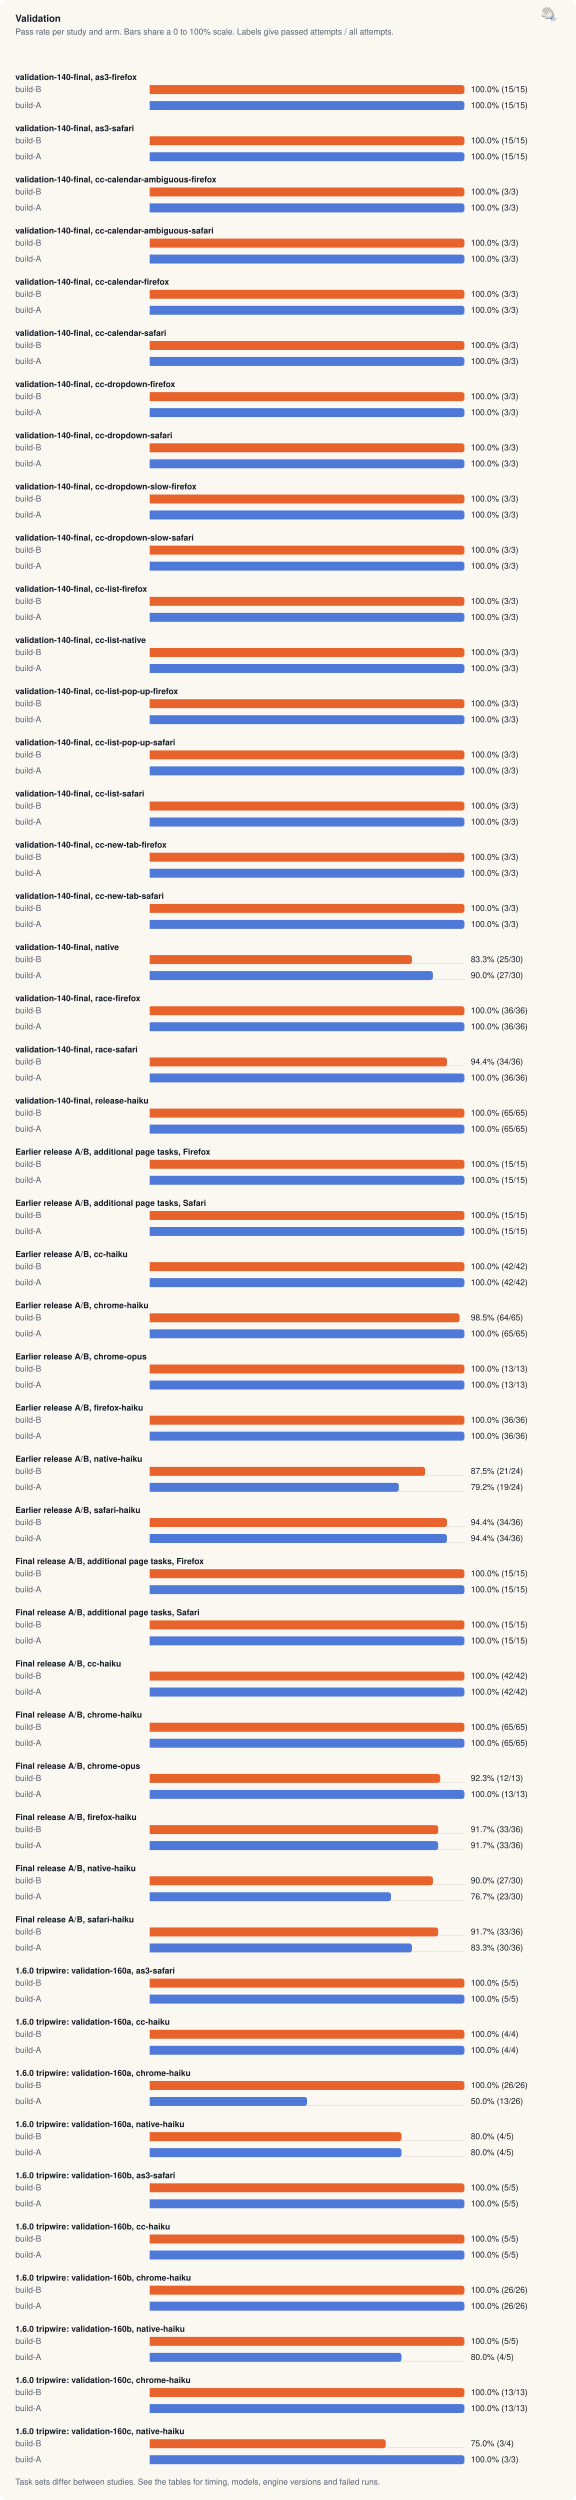
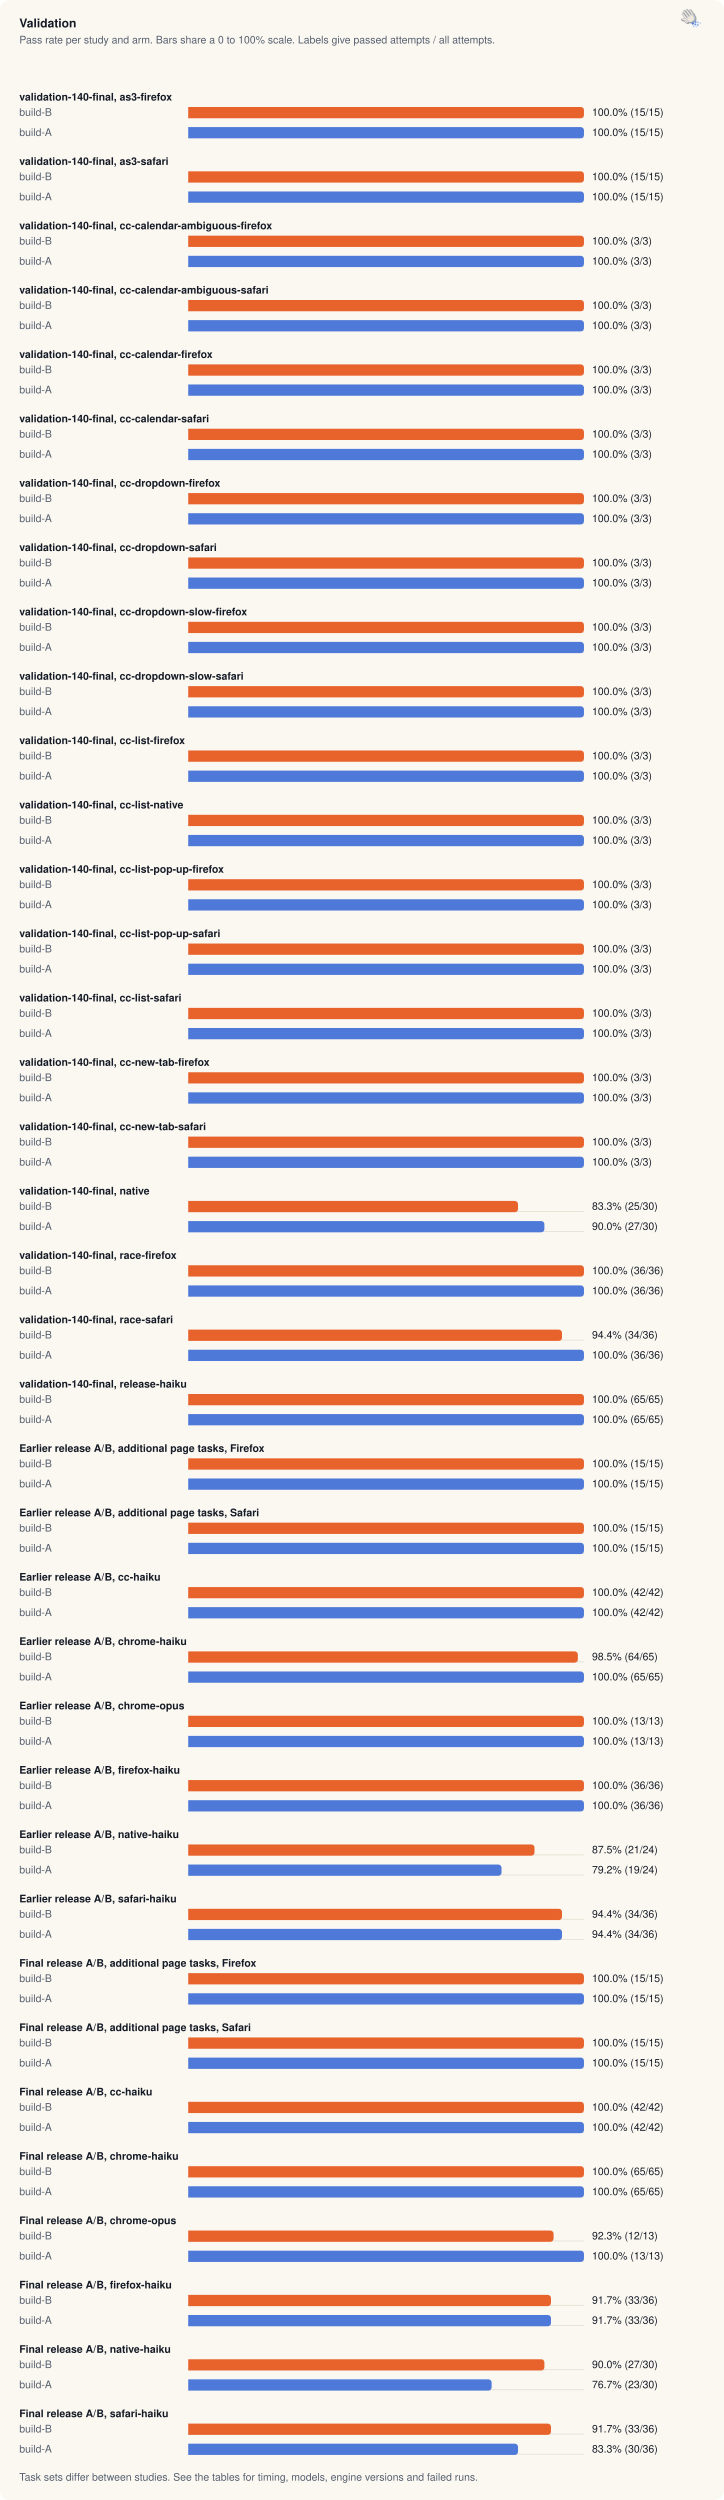
- <svg xmlns="http://www.w3.org/2000/svg" viewBox="0 0 900 3908" width="900" height="3908" role="img" aria-labelledby="title desc">
+ <svg xmlns="http://www.w3.org/2000/svg" viewBox="0 0 900 3108" width="900" height="3108" role="img" aria-labelledby="title desc">
  <style>
.bg{fill:#FBF8F1}
text{font-family:-apple-system,"Segoe UI",Helvetica,Arial,sans-serif;font-size:13px;fill:#141A26}
.t{font-size:15px;font-weight:600}
.b{font-weight:600}
.m{fill:#545E6E}
.g{stroke:#E4DED2;stroke-width:1;fill:none}
.me{fill:#E8622C}
.ot{fill:#4E79D9}
.sl{fill:#7A879A}
.hme{stroke:#E8622C}
.hot{stroke:#4E79D9}
.hsl{stroke:#7A879A}
</style>
  <defs>
    <pattern id="h-me" width="6" height="6" patternUnits="userSpaceOnUse" patternTransform="rotate(45)">
      <line class="hme" x1="1" y1="0" x2="1" y2="6" stroke-width="2" />
    </pattern>
    <pattern id="h-ot" width="6" height="6" patternUnits="userSpaceOnUse" patternTransform="rotate(45)">
      <line class="hot" x1="1" y1="0" x2="1" y2="6" stroke-width="2" />
    </pattern>
    <pattern id="h-sl" width="6" height="6" patternUnits="userSpaceOnUse" patternTransform="rotate(45)">
      <line class="hsl" x1="1" y1="0" x2="1" y2="6" stroke-width="2" />
    </pattern>
  </defs>
-   <rect class="bg" width="900" height="3908" rx="12" />
+   <rect class="bg" width="900" height="3108" rx="12" />
  <text x="24" y="34" class="t">Validation</text>
  <text x="24" y="54" class="m">Pass rate per study and arm. Bars share a 0 to 100% scale. Labels give passed attempts / all attempts.</text>
  <g transform="translate(840 8) scale(0.8)">
    <g transform="translate(0.6 0.6)">
      <g transform="translate(10 10) rotate(-35)">
        <g fill="#141A26" stroke="#141A26" fill-opacity="0.08" stroke-opacity="0.08" stroke-width="3" stroke-linejoin="round">
          <path d="M-2 12.39 Q-2.2 10.8 -0.6 10.8 L12.4 10.8 Q14 10.8 13.82 12.39 L13.48 15.41 Q13.3 17 12.56 18.42 L11.94 19.58 Q11.2 21 9.6 21 L5.2 21 Q3.6 21 2.35 20 L-0.15 18 Q-1.4 17 -1.6 15.41 Z" />
          <path d="M-3.8 14.6 A2.5 3.3 0 1 0 1.2 14.6 A2.5 3.3 0 1 0 -3.8 14.6 Z" />
          <path d="M0.83 13.52 L-5.04 7.13 A1.25 1.25 0 0 0 -6.93 8.76 L-1.43 15.48 Z" />
          <path d="M2.44 11.48 L1.3 1.09 A1.2 1.2 0 0 0 -1.09 1.3 L-0.44 11.72 Z" />
          <path d="M6.15 11.51 L5.17 -0.67 A1.2 1.2 0 0 0 2.77 -0.53 L3.25 11.69 Z" />
          <path d="M9.85 11.59 L9.51 0.29 A1.2 1.2 0 0 0 7.11 0.31 L6.95 11.61 Z" />
          <path d="M13.5 11.68 L13.68 3.81 A1.15 1.15 0 0 0 11.39 3.68 L10.7 11.52 Z" />
        </g>
        <g fill="#141A26" stroke="#141A26" fill-opacity="0.12" stroke-opacity="0.12" stroke-width="1.8" stroke-linejoin="round">
          <path d="M-2 12.39 Q-2.2 10.8 -0.6 10.8 L12.4 10.8 Q14 10.8 13.82 12.39 L13.48 15.41 Q13.3 17 12.56 18.42 L11.94 19.58 Q11.2 21 9.6 21 L5.2 21 Q3.6 21 2.35 20 L-0.15 18 Q-1.4 17 -1.6 15.41 Z" />
          <path d="M-3.8 14.6 A2.5 3.3 0 1 0 1.2 14.6 A2.5 3.3 0 1 0 -3.8 14.6 Z" />
          <path d="M0.83 13.52 L-5.04 7.13 A1.25 1.25 0 0 0 -6.93 8.76 L-1.43 15.48 Z" />
          <path d="M2.44 11.48 L1.3 1.09 A1.2 1.2 0 0 0 -1.09 1.3 L-0.44 11.72 Z" />
          <path d="M6.15 11.51 L5.17 -0.67 A1.2 1.2 0 0 0 2.77 -0.53 L3.25 11.69 Z" />
          <path d="M9.85 11.59 L9.51 0.29 A1.2 1.2 0 0 0 7.11 0.31 L6.95 11.61 Z" />
          <path d="M13.5 11.68 L13.68 3.81 A1.15 1.15 0 0 0 11.39 3.68 L10.7 11.52 Z" />
        </g>
        <g fill="#141A26" stroke="#141A26" fill-opacity="0.2" stroke-opacity="0.2" stroke-width="0.8" stroke-linejoin="round">
          <path d="M-2 12.39 Q-2.2 10.8 -0.6 10.8 L12.4 10.8 Q14 10.8 13.82 12.39 L13.48 15.41 Q13.3 17 12.56 18.42 L11.94 19.58 Q11.2 21 9.6 21 L5.2 21 Q3.6 21 2.35 20 L-0.15 18 Q-1.4 17 -1.6 15.41 Z" />
          <path d="M-3.8 14.6 A2.5 3.3 0 1 0 1.2 14.6 A2.5 3.3 0 1 0 -3.8 14.6 Z" />
          <path d="M0.83 13.52 L-5.04 7.13 A1.25 1.25 0 0 0 -6.93 8.76 L-1.43 15.48 Z" />
          <path d="M2.44 11.48 L1.3 1.09 A1.2 1.2 0 0 0 -1.09 1.3 L-0.44 11.72 Z" />
          <path d="M6.15 11.51 L5.17 -0.67 A1.2 1.2 0 0 0 2.77 -0.53 L3.25 11.69 Z" />
          <path d="M9.85 11.59 L9.51 0.29 A1.2 1.2 0 0 0 7.11 0.31 L6.95 11.61 Z" />
          <path d="M13.5 11.68 L13.68 3.81 A1.15 1.15 0 0 0 11.39 3.68 L10.7 11.52 Z" />
        </g>
      </g>
    </g>
    <g transform="translate(10 10) rotate(-35)">
      <rect x="-1.95" y="-1.95" width="3.9" height="3.9" rx="0.62" fill="#4E79D9" fill-opacity="0.2" transform="translate(4.2 23) rotate(8)" />
      <rect x="-1.6" y="-1.6" width="3.2" height="3.2" rx="0.51" fill="#4E79D9" fill-opacity="0.92" transform="translate(4.2 23) rotate(8)" />
      <rect x="-1.83" y="-1.83" width="3.66" height="3.66" rx="0.59" fill="#7299EA" fill-opacity="0.2" transform="translate(8.8 23.5) rotate(-6)" />
      <rect x="-1.5" y="-1.5" width="3" height="3" rx="0.48" fill="#7299EA" fill-opacity="0.92" transform="translate(8.8 23.5) rotate(-6)" />
      <rect x="-1.71" y="-1.71" width="3.42" height="3.42" rx="0.55" fill="#7299EA" fill-opacity="0.2" transform="translate(6.5 26.5) rotate(4)" />
      <rect x="-1.4" y="-1.4" width="2.8" height="2.8" rx="0.45" fill="#7299EA" fill-opacity="0.92" transform="translate(6.5 26.5) rotate(4)" />
      <rect x="-1.59" y="-1.59" width="3.17" height="3.17" rx="0.51" fill="#A9C4F5" fill-opacity="0.2" transform="translate(11.5 26.2) rotate(-11)" />
      <rect x="-1.3" y="-1.3" width="2.6" height="2.6" rx="0.42" fill="#A9C4F5" fill-opacity="0.92" transform="translate(11.5 26.2) rotate(-11)" />
      <rect x="-1.34" y="-1.34" width="2.68" height="2.68" rx="0.43" fill="#A9C4F5" fill-opacity="0.2" transform="translate(2.6 27.5) rotate(-4)" />
      <rect x="-1.1" y="-1.1" width="2.2" height="2.2" rx="0.35" fill="#A9C4F5" fill-opacity="0.92" transform="translate(2.6 27.5) rotate(-4)" />
      <rect x="-1.34" y="-1.34" width="2.68" height="2.68" rx="0.43" fill="#7299EA" fill-opacity="0.2" transform="translate(9.2 29.6) rotate(7)" />
      <rect x="-1.1" y="-1.1" width="2.2" height="2.2" rx="0.35" fill="#7299EA" fill-opacity="0.92" transform="translate(9.2 29.6) rotate(7)" />
      <rect x="-1.1" y="-1.1" width="2.2" height="2.2" rx="0.35" fill="#A9C4F5" fill-opacity="0.2" transform="translate(13.9 29.2) rotate(3)" />
      <rect x="-0.9" y="-0.9" width="1.8" height="1.8" rx="0.29" fill="#A9C4F5" fill-opacity="0.92" transform="translate(13.9 29.2) rotate(3)" />
      <rect x="-0.98" y="-0.98" width="1.95" height="1.95" rx="0.31" fill="#A9C4F5" fill-opacity="0.2" transform="translate(5.6 30.6) rotate(-8)" />
      <rect x="-0.8" y="-0.8" width="1.6" height="1.6" rx="0.26" fill="#A9C4F5" fill-opacity="0.92" transform="translate(5.6 30.6) rotate(-8)" />
    </g>
    <g transform="translate(10 10) rotate(-35)">
      <path d="M-2 12.39 Q-2.2 10.8 -0.6 10.8 L12.4 10.8 Q14 10.8 13.82 12.39 L13.48 15.41 Q13.3 17 12.56 18.42 L11.94 19.58 Q11.2 21 9.6 21 L5.2 21 Q3.6 21 2.35 20 L-0.15 18 Q-1.4 17 -1.6 15.41 Z" fill="#B9BFC9" />
      <path d="M-2.02 12.19 Q-2.2 10.8 -0.8 10.8 L10 10.8 Q11.4 10.8 11.24 12.19 L10.86 15.61 Q10.7 17 9.89 18.14 L9.81 18.26 Q9 19.4 7.6 19.4 L5 19.4 Q3.6 19.4 2.34 18.79 L-0.14 17.61 Q-1.4 17 -1.58 15.61 Z" fill="#EFE9DC" />
      <path d="M-3.8 14.6 A2.5 3.3 0 1 0 1.2 14.6 A2.5 3.3 0 1 0 -3.8 14.6 Z" fill="#B9BFC9" />
      <path d="M-4 14 A2 2.8 0 1 0 0 14 A2 2.8 0 1 0 -4 14 Z" fill="#EFE9DC" />
      <path d="M0.83 13.52 L-5.04 7.13 A1.25 1.25 0 0 0 -6.93 8.76 L-1.43 15.48 Z" fill="#B9BFC9" />
      <path d="M0.83 13.51 L-5.21 6.91 A0.78 0.78 0 0 0 -6.38 7.93 L-0.57 14.74 Z" fill="#EFE9DC" />
      <path d="M2.44 11.48 L1.3 1.09 A1.2 1.2 0 0 0 -1.09 1.3 L-0.44 11.72 Z" fill="#B9BFC9" />
      <path d="M1.35 11.58 L0.36 0.91 A0.74 0.74 0 0 0 -1.12 1.03 L-0.45 11.72 Z" fill="#EFE9DC" />
      <path d="M6.15 11.51 L5.17 -0.67 A1.2 1.2 0 0 0 2.77 -0.53 L3.25 11.69 Z" fill="#B9BFC9" />
      <path d="M5.05 11.59 L4.24 -0.88 A0.74 0.74 0 0 0 2.75 -0.8 L3.25 11.68 Z" fill="#EFE9DC" />
      <path d="M9.85 11.59 L9.51 0.29 A1.2 1.2 0 0 0 7.11 0.31 L6.95 11.61 Z" fill="#B9BFC9" />
      <path d="M8.75 11.6 L8.59 0.04 A0.74 0.74 0 0 0 7.1 0.04 L6.95 11.6 Z" fill="#EFE9DC" />
      <path d="M13.5 11.68 L13.68 3.81 A1.15 1.15 0 0 0 11.39 3.68 L10.7 11.52 Z" fill="#B9BFC9" />
      <path d="M12.43 11.63 L12.82 3.52 A0.71 0.71 0 0 0 11.39 3.42 L10.7 11.51 Z" fill="#EFE9DC" />
    </g>
  </g>
  <text x="24" y="125" class="b">validation-140-final, as3-firefox</text>
  <text x="24" y="144" class="m">build-B</text>
  <line class="g" x1="234" y1="146" x2="726" y2="146" />
  <path class="me" d="M234 133h488a4 4 0 0 1 4 4v6a4 4 0 0 1 -4 4h-488z" />
  <text x="736" y="144" data-study="validation-140-final-as3-firefox" data-arm="build-B" data-kind="pass-rate">100.0% (15/15)</text>
  <text x="24" y="169" class="m">build-A</text>
  <line class="g" x1="234" y1="171" x2="726" y2="171" />
  <path class="ot" d="M234 158h488a4 4 0 0 1 4 4v6a4 4 0 0 1 -4 4h-488z" />
  <text x="736" y="169" data-study="validation-140-final-as3-firefox" data-arm="build-A" data-kind="pass-rate">100.0% (15/15)</text>
  <text x="24" y="205" class="b">validation-140-final, as3-safari</text>
  <text x="24" y="224" class="m">build-B</text>
  <line class="g" x1="234" y1="226" x2="726" y2="226" />
  <path class="me" d="M234 213h488a4 4 0 0 1 4 4v6a4 4 0 0 1 -4 4h-488z" />
  <text x="736" y="224" data-study="validation-140-final-as3-safari" data-arm="build-B" data-kind="pass-rate">100.0% (15/15)</text>
  <text x="24" y="249" class="m">build-A</text>
  <line class="g" x1="234" y1="251" x2="726" y2="251" />
  <path class="ot" d="M234 238h488a4 4 0 0 1 4 4v6a4 4 0 0 1 -4 4h-488z" />
  <text x="736" y="249" data-study="validation-140-final-as3-safari" data-arm="build-A" data-kind="pass-rate">100.0% (15/15)</text>
  <text x="24" y="285" class="b">validation-140-final, cc-calendar-ambiguous-firefox</text>
  <text x="24" y="304" class="m">build-B</text>
  <line class="g" x1="234" y1="306" x2="726" y2="306" />
  <path class="me" d="M234 293h488a4 4 0 0 1 4 4v6a4 4 0 0 1 -4 4h-488z" />
  <text x="736" y="304" data-study="validation-140-final-cc-calendar-ambiguous-firefox" data-arm="build-B" data-kind="pass-rate">100.0% (3/3)</text>
  <text x="24" y="329" class="m">build-A</text>
  <line class="g" x1="234" y1="331" x2="726" y2="331" />
  <path class="ot" d="M234 318h488a4 4 0 0 1 4 4v6a4 4 0 0 1 -4 4h-488z" />
  <text x="736" y="329" data-study="validation-140-final-cc-calendar-ambiguous-firefox" data-arm="build-A" data-kind="pass-rate">100.0% (3/3)</text>
  <text x="24" y="365" class="b">validation-140-final, cc-calendar-ambiguous-safari</text>
  <text x="24" y="384" class="m">build-B</text>
  <line class="g" x1="234" y1="386" x2="726" y2="386" />
  <path class="me" d="M234 373h488a4 4 0 0 1 4 4v6a4 4 0 0 1 -4 4h-488z" />
  <text x="736" y="384" data-study="validation-140-final-cc-calendar-ambiguous-safari" data-arm="build-B" data-kind="pass-rate">100.0% (3/3)</text>
  <text x="24" y="409" class="m">build-A</text>
  <line class="g" x1="234" y1="411" x2="726" y2="411" />
  <path class="ot" d="M234 398h488a4 4 0 0 1 4 4v6a4 4 0 0 1 -4 4h-488z" />
  <text x="736" y="409" data-study="validation-140-final-cc-calendar-ambiguous-safari" data-arm="build-A" data-kind="pass-rate">100.0% (3/3)</text>
  <text x="24" y="445" class="b">validation-140-final, cc-calendar-firefox</text>
  <text x="24" y="464" class="m">build-B</text>
  <line class="g" x1="234" y1="466" x2="726" y2="466" />
  <path class="me" d="M234 453h488a4 4 0 0 1 4 4v6a4 4 0 0 1 -4 4h-488z" />
  <text x="736" y="464" data-study="validation-140-final-cc-calendar-firefox" data-arm="build-B" data-kind="pass-rate">100.0% (3/3)</text>
  <text x="24" y="489" class="m">build-A</text>
  <line class="g" x1="234" y1="491" x2="726" y2="491" />
  <path class="ot" d="M234 478h488a4 4 0 0 1 4 4v6a4 4 0 0 1 -4 4h-488z" />
  <text x="736" y="489" data-study="validation-140-final-cc-calendar-firefox" data-arm="build-A" data-kind="pass-rate">100.0% (3/3)</text>
  <text x="24" y="525" class="b">validation-140-final, cc-calendar-safari</text>
  <text x="24" y="544" class="m">build-B</text>
  <line class="g" x1="234" y1="546" x2="726" y2="546" />
  <path class="me" d="M234 533h488a4 4 0 0 1 4 4v6a4 4 0 0 1 -4 4h-488z" />
  <text x="736" y="544" data-study="validation-140-final-cc-calendar-safari" data-arm="build-B" data-kind="pass-rate">100.0% (3/3)</text>
  <text x="24" y="569" class="m">build-A</text>
  <line class="g" x1="234" y1="571" x2="726" y2="571" />
  <path class="ot" d="M234 558h488a4 4 0 0 1 4 4v6a4 4 0 0 1 -4 4h-488z" />
  <text x="736" y="569" data-study="validation-140-final-cc-calendar-safari" data-arm="build-A" data-kind="pass-rate">100.0% (3/3)</text>
  <text x="24" y="605" class="b">validation-140-final, cc-dropdown-firefox</text>
  <text x="24" y="624" class="m">build-B</text>
  <line class="g" x1="234" y1="626" x2="726" y2="626" />
  <path class="me" d="M234 613h488a4 4 0 0 1 4 4v6a4 4 0 0 1 -4 4h-488z" />
  <text x="736" y="624" data-study="validation-140-final-cc-dropdown-firefox" data-arm="build-B" data-kind="pass-rate">100.0% (3/3)</text>
  <text x="24" y="649" class="m">build-A</text>
  <line class="g" x1="234" y1="651" x2="726" y2="651" />
  <path class="ot" d="M234 638h488a4 4 0 0 1 4 4v6a4 4 0 0 1 -4 4h-488z" />
  <text x="736" y="649" data-study="validation-140-final-cc-dropdown-firefox" data-arm="build-A" data-kind="pass-rate">100.0% (3/3)</text>
  <text x="24" y="685" class="b">validation-140-final, cc-dropdown-safari</text>
  <text x="24" y="704" class="m">build-B</text>
  <line class="g" x1="234" y1="706" x2="726" y2="706" />
  <path class="me" d="M234 693h488a4 4 0 0 1 4 4v6a4 4 0 0 1 -4 4h-488z" />
  <text x="736" y="704" data-study="validation-140-final-cc-dropdown-safari" data-arm="build-B" data-kind="pass-rate">100.0% (3/3)</text>
  <text x="24" y="729" class="m">build-A</text>
  <line class="g" x1="234" y1="731" x2="726" y2="731" />
  <path class="ot" d="M234 718h488a4 4 0 0 1 4 4v6a4 4 0 0 1 -4 4h-488z" />
  <text x="736" y="729" data-study="validation-140-final-cc-dropdown-safari" data-arm="build-A" data-kind="pass-rate">100.0% (3/3)</text>
  <text x="24" y="765" class="b">validation-140-final, cc-dropdown-slow-firefox</text>
  <text x="24" y="784" class="m">build-B</text>
  <line class="g" x1="234" y1="786" x2="726" y2="786" />
  <path class="me" d="M234 773h488a4 4 0 0 1 4 4v6a4 4 0 0 1 -4 4h-488z" />
  <text x="736" y="784" data-study="validation-140-final-cc-dropdown-slow-firefox" data-arm="build-B" data-kind="pass-rate">100.0% (3/3)</text>
  <text x="24" y="809" class="m">build-A</text>
  <line class="g" x1="234" y1="811" x2="726" y2="811" />
  <path class="ot" d="M234 798h488a4 4 0 0 1 4 4v6a4 4 0 0 1 -4 4h-488z" />
  <text x="736" y="809" data-study="validation-140-final-cc-dropdown-slow-firefox" data-arm="build-A" data-kind="pass-rate">100.0% (3/3)</text>
  <text x="24" y="845" class="b">validation-140-final, cc-dropdown-slow-safari</text>
  <text x="24" y="864" class="m">build-B</text>
  <line class="g" x1="234" y1="866" x2="726" y2="866" />
  <path class="me" d="M234 853h488a4 4 0 0 1 4 4v6a4 4 0 0 1 -4 4h-488z" />
  <text x="736" y="864" data-study="validation-140-final-cc-dropdown-slow-safari" data-arm="build-B" data-kind="pass-rate">100.0% (3/3)</text>
  <text x="24" y="889" class="m">build-A</text>
  <line class="g" x1="234" y1="891" x2="726" y2="891" />
  <path class="ot" d="M234 878h488a4 4 0 0 1 4 4v6a4 4 0 0 1 -4 4h-488z" />
  <text x="736" y="889" data-study="validation-140-final-cc-dropdown-slow-safari" data-arm="build-A" data-kind="pass-rate">100.0% (3/3)</text>
  <text x="24" y="925" class="b">validation-140-final, cc-list-firefox</text>
  <text x="24" y="944" class="m">build-B</text>
  <line class="g" x1="234" y1="946" x2="726" y2="946" />
  <path class="me" d="M234 933h488a4 4 0 0 1 4 4v6a4 4 0 0 1 -4 4h-488z" />
  <text x="736" y="944" data-study="validation-140-final-cc-list-firefox" data-arm="build-B" data-kind="pass-rate">100.0% (3/3)</text>
  <text x="24" y="969" class="m">build-A</text>
  <line class="g" x1="234" y1="971" x2="726" y2="971" />
  <path class="ot" d="M234 958h488a4 4 0 0 1 4 4v6a4 4 0 0 1 -4 4h-488z" />
  <text x="736" y="969" data-study="validation-140-final-cc-list-firefox" data-arm="build-A" data-kind="pass-rate">100.0% (3/3)</text>
  <text x="24" y="1005" class="b">validation-140-final, cc-list-native</text>
  <text x="24" y="1024" class="m">build-B</text>
  <line class="g" x1="234" y1="1026" x2="726" y2="1026" />
  <path class="me" d="M234 1013h488a4 4 0 0 1 4 4v6a4 4 0 0 1 -4 4h-488z" />
  <text x="736" y="1024" data-study="validation-140-final-cc-list-native" data-arm="build-B" data-kind="pass-rate">100.0% (3/3)</text>
  <text x="24" y="1049" class="m">build-A</text>
  <line class="g" x1="234" y1="1051" x2="726" y2="1051" />
  <path class="ot" d="M234 1038h488a4 4 0 0 1 4 4v6a4 4 0 0 1 -4 4h-488z" />
  <text x="736" y="1049" data-study="validation-140-final-cc-list-native" data-arm="build-A" data-kind="pass-rate">100.0% (3/3)</text>
  <text x="24" y="1085" class="b">validation-140-final, cc-list-pop-up-firefox</text>
  <text x="24" y="1104" class="m">build-B</text>
  <line class="g" x1="234" y1="1106" x2="726" y2="1106" />
  <path class="me" d="M234 1093h488a4 4 0 0 1 4 4v6a4 4 0 0 1 -4 4h-488z" />
  <text x="736" y="1104" data-study="validation-140-final-cc-list-pop-up-firefox" data-arm="build-B" data-kind="pass-rate">100.0% (3/3)</text>
  <text x="24" y="1129" class="m">build-A</text>
  <line class="g" x1="234" y1="1131" x2="726" y2="1131" />
  <path class="ot" d="M234 1118h488a4 4 0 0 1 4 4v6a4 4 0 0 1 -4 4h-488z" />
  <text x="736" y="1129" data-study="validation-140-final-cc-list-pop-up-firefox" data-arm="build-A" data-kind="pass-rate">100.0% (3/3)</text>
  <text x="24" y="1165" class="b">validation-140-final, cc-list-pop-up-safari</text>
  <text x="24" y="1184" class="m">build-B</text>
  <line class="g" x1="234" y1="1186" x2="726" y2="1186" />
  <path class="me" d="M234 1173h488a4 4 0 0 1 4 4v6a4 4 0 0 1 -4 4h-488z" />
  <text x="736" y="1184" data-study="validation-140-final-cc-list-pop-up-safari" data-arm="build-B" data-kind="pass-rate">100.0% (3/3)</text>
  <text x="24" y="1209" class="m">build-A</text>
  <line class="g" x1="234" y1="1211" x2="726" y2="1211" />
  <path class="ot" d="M234 1198h488a4 4 0 0 1 4 4v6a4 4 0 0 1 -4 4h-488z" />
  <text x="736" y="1209" data-study="validation-140-final-cc-list-pop-up-safari" data-arm="build-A" data-kind="pass-rate">100.0% (3/3)</text>
  <text x="24" y="1245" class="b">validation-140-final, cc-list-safari</text>
  <text x="24" y="1264" class="m">build-B</text>
  <line class="g" x1="234" y1="1266" x2="726" y2="1266" />
  <path class="me" d="M234 1253h488a4 4 0 0 1 4 4v6a4 4 0 0 1 -4 4h-488z" />
  <text x="736" y="1264" data-study="validation-140-final-cc-list-safari" data-arm="build-B" data-kind="pass-rate">100.0% (3/3)</text>
  <text x="24" y="1289" class="m">build-A</text>
  <line class="g" x1="234" y1="1291" x2="726" y2="1291" />
  <path class="ot" d="M234 1278h488a4 4 0 0 1 4 4v6a4 4 0 0 1 -4 4h-488z" />
  <text x="736" y="1289" data-study="validation-140-final-cc-list-safari" data-arm="build-A" data-kind="pass-rate">100.0% (3/3)</text>
  <text x="24" y="1325" class="b">validation-140-final, cc-new-tab-firefox</text>
  <text x="24" y="1344" class="m">build-B</text>
  <line class="g" x1="234" y1="1346" x2="726" y2="1346" />
  <path class="me" d="M234 1333h488a4 4 0 0 1 4 4v6a4 4 0 0 1 -4 4h-488z" />
  <text x="736" y="1344" data-study="validation-140-final-cc-new-tab-firefox" data-arm="build-B" data-kind="pass-rate">100.0% (3/3)</text>
  <text x="24" y="1369" class="m">build-A</text>
  <line class="g" x1="234" y1="1371" x2="726" y2="1371" />
  <path class="ot" d="M234 1358h488a4 4 0 0 1 4 4v6a4 4 0 0 1 -4 4h-488z" />
  <text x="736" y="1369" data-study="validation-140-final-cc-new-tab-firefox" data-arm="build-A" data-kind="pass-rate">100.0% (3/3)</text>
  <text x="24" y="1405" class="b">validation-140-final, cc-new-tab-safari</text>
  <text x="24" y="1424" class="m">build-B</text>
  <line class="g" x1="234" y1="1426" x2="726" y2="1426" />
  <path class="me" d="M234 1413h488a4 4 0 0 1 4 4v6a4 4 0 0 1 -4 4h-488z" />
  <text x="736" y="1424" data-study="validation-140-final-cc-new-tab-safari" data-arm="build-B" data-kind="pass-rate">100.0% (3/3)</text>
  <text x="24" y="1449" class="m">build-A</text>
  <line class="g" x1="234" y1="1451" x2="726" y2="1451" />
  <path class="ot" d="M234 1438h488a4 4 0 0 1 4 4v6a4 4 0 0 1 -4 4h-488z" />
  <text x="736" y="1449" data-study="validation-140-final-cc-new-tab-safari" data-arm="build-A" data-kind="pass-rate">100.0% (3/3)</text>
  <text x="24" y="1485" class="b">validation-140-final, native</text>
  <text x="24" y="1504" class="m">build-B</text>
  <line class="g" x1="234" y1="1506" x2="726" y2="1506" />
  <path class="me" d="M234 1493h406a4 4 0 0 1 4 4v6a4 4 0 0 1 -4 4h-406z" />
  <text x="736" y="1504" data-study="validation-140-final-native" data-arm="build-B" data-kind="pass-rate">83.3% (25/30)</text>
  <text x="24" y="1529" class="m">build-A</text>
  <line class="g" x1="234" y1="1531" x2="726" y2="1531" />
  <path class="ot" d="M234 1518h438.8a4 4 0 0 1 4 4v6a4 4 0 0 1 -4 4h-438.8z" />
  <text x="736" y="1529" data-study="validation-140-final-native" data-arm="build-A" data-kind="pass-rate">90.0% (27/30)</text>
  <text x="24" y="1565" class="b">validation-140-final, race-firefox</text>
  <text x="24" y="1584" class="m">build-B</text>
  <line class="g" x1="234" y1="1586" x2="726" y2="1586" />
  <path class="me" d="M234 1573h488a4 4 0 0 1 4 4v6a4 4 0 0 1 -4 4h-488z" />
  <text x="736" y="1584" data-study="validation-140-final-race-firefox" data-arm="build-B" data-kind="pass-rate">100.0% (36/36)</text>
  <text x="24" y="1609" class="m">build-A</text>
  <line class="g" x1="234" y1="1611" x2="726" y2="1611" />
  <path class="ot" d="M234 1598h488a4 4 0 0 1 4 4v6a4 4 0 0 1 -4 4h-488z" />
  <text x="736" y="1609" data-study="validation-140-final-race-firefox" data-arm="build-A" data-kind="pass-rate">100.0% (36/36)</text>
  <text x="24" y="1645" class="b">validation-140-final, race-safari</text>
  <text x="24" y="1664" class="m">build-B</text>
  <line class="g" x1="234" y1="1666" x2="726" y2="1666" />
  <path class="me" d="M234 1653h460.7a4 4 0 0 1 4 4v6a4 4 0 0 1 -4 4h-460.7z" />
  <text x="736" y="1664" data-study="validation-140-final-race-safari" data-arm="build-B" data-kind="pass-rate">94.4% (34/36)</text>
  <text x="24" y="1689" class="m">build-A</text>
  <line class="g" x1="234" y1="1691" x2="726" y2="1691" />
  <path class="ot" d="M234 1678h488a4 4 0 0 1 4 4v6a4 4 0 0 1 -4 4h-488z" />
  <text x="736" y="1689" data-study="validation-140-final-race-safari" data-arm="build-A" data-kind="pass-rate">100.0% (36/36)</text>
  <text x="24" y="1725" class="b">validation-140-final, release-haiku</text>
  <text x="24" y="1744" class="m">build-B</text>
  <line class="g" x1="234" y1="1746" x2="726" y2="1746" />
  <path class="me" d="M234 1733h488a4 4 0 0 1 4 4v6a4 4 0 0 1 -4 4h-488z" />
  <text x="736" y="1744" data-study="validation-140-final-release-haiku" data-arm="build-B" data-kind="pass-rate">100.0% (65/65)</text>
  <text x="24" y="1769" class="m">build-A</text>
  <line class="g" x1="234" y1="1771" x2="726" y2="1771" />
  <path class="ot" d="M234 1758h488a4 4 0 0 1 4 4v6a4 4 0 0 1 -4 4h-488z" />
  <text x="736" y="1769" data-study="validation-140-final-release-haiku" data-arm="build-A" data-kind="pass-rate">100.0% (65/65)</text>
  <text x="24" y="1805" class="b">Earlier release A/B, additional page tasks, Firefox</text>
  <text x="24" y="1824" class="m">build-B</text>
  <line class="g" x1="234" y1="1826" x2="726" y2="1826" />
  <path class="me" d="M234 1813h488a4 4 0 0 1 4 4v6a4 4 0 0 1 -4 4h-488z" />
  <text x="736" y="1824" data-study="validation-150f-rel2-as3-firefox" data-arm="build-B" data-kind="pass-rate">100.0% (15/15)</text>
  <text x="24" y="1849" class="m">build-A</text>
  <line class="g" x1="234" y1="1851" x2="726" y2="1851" />
  <path class="ot" d="M234 1838h488a4 4 0 0 1 4 4v6a4 4 0 0 1 -4 4h-488z" />
  <text x="736" y="1849" data-study="validation-150f-rel2-as3-firefox" data-arm="build-A" data-kind="pass-rate">100.0% (15/15)</text>
  <text x="24" y="1885" class="b">Earlier release A/B, additional page tasks, Safari</text>
  <text x="24" y="1904" class="m">build-B</text>
  <line class="g" x1="234" y1="1906" x2="726" y2="1906" />
  <path class="me" d="M234 1893h488a4 4 0 0 1 4 4v6a4 4 0 0 1 -4 4h-488z" />
  <text x="736" y="1904" data-study="validation-150f-rel2-as3-safari" data-arm="build-B" data-kind="pass-rate">100.0% (15/15)</text>
  <text x="24" y="1929" class="m">build-A</text>
  <line class="g" x1="234" y1="1931" x2="726" y2="1931" />
  <path class="ot" d="M234 1918h488a4 4 0 0 1 4 4v6a4 4 0 0 1 -4 4h-488z" />
  <text x="736" y="1929" data-study="validation-150f-rel2-as3-safari" data-arm="build-A" data-kind="pass-rate">100.0% (15/15)</text>
  <text x="24" y="1965" class="b">Earlier release A/B, cc-haiku</text>
  <text x="24" y="1984" class="m">build-B</text>
  <line class="g" x1="234" y1="1986" x2="726" y2="1986" />
  <path class="me" d="M234 1973h488a4 4 0 0 1 4 4v6a4 4 0 0 1 -4 4h-488z" />
  <text x="736" y="1984" data-study="validation-150f-rel2-cc-haiku" data-arm="build-B" data-kind="pass-rate">100.0% (42/42)</text>
  <text x="24" y="2009" class="m">build-A</text>
  <line class="g" x1="234" y1="2011" x2="726" y2="2011" />
  <path class="ot" d="M234 1998h488a4 4 0 0 1 4 4v6a4 4 0 0 1 -4 4h-488z" />
  <text x="736" y="2009" data-study="validation-150f-rel2-cc-haiku" data-arm="build-A" data-kind="pass-rate">100.0% (42/42)</text>
  <text x="24" y="2045" class="b">Earlier release A/B, chrome-haiku</text>
  <text x="24" y="2064" class="m">build-B</text>
  <line class="g" x1="234" y1="2066" x2="726" y2="2066" />
  <path class="me" d="M234 2053h480.4a4 4 0 0 1 4 4v6a4 4 0 0 1 -4 4h-480.4z" />
  <text x="736" y="2064" data-study="validation-150f-rel2-chrome-haiku" data-arm="build-B" data-kind="pass-rate">98.5% (64/65)</text>
  <text x="24" y="2089" class="m">build-A</text>
  <line class="g" x1="234" y1="2091" x2="726" y2="2091" />
  <path class="ot" d="M234 2078h488a4 4 0 0 1 4 4v6a4 4 0 0 1 -4 4h-488z" />
  <text x="736" y="2089" data-study="validation-150f-rel2-chrome-haiku" data-arm="build-A" data-kind="pass-rate">100.0% (65/65)</text>
  <text x="24" y="2125" class="b">Earlier release A/B, chrome-opus</text>
  <text x="24" y="2144" class="m">build-B</text>
  <line class="g" x1="234" y1="2146" x2="726" y2="2146" />
  <path class="me" d="M234 2133h488a4 4 0 0 1 4 4v6a4 4 0 0 1 -4 4h-488z" />
  <text x="736" y="2144" data-study="validation-150f-rel2-chrome-opus" data-arm="build-B" data-kind="pass-rate">100.0% (13/13)</text>
  <text x="24" y="2169" class="m">build-A</text>
  <line class="g" x1="234" y1="2171" x2="726" y2="2171" />
  <path class="ot" d="M234 2158h488a4 4 0 0 1 4 4v6a4 4 0 0 1 -4 4h-488z" />
  <text x="736" y="2169" data-study="validation-150f-rel2-chrome-opus" data-arm="build-A" data-kind="pass-rate">100.0% (13/13)</text>
  <text x="24" y="2205" class="b">Earlier release A/B, firefox-haiku</text>
  <text x="24" y="2224" class="m">build-B</text>
  <line class="g" x1="234" y1="2226" x2="726" y2="2226" />
  <path class="me" d="M234 2213h488a4 4 0 0 1 4 4v6a4 4 0 0 1 -4 4h-488z" />
  <text x="736" y="2224" data-study="validation-150f-rel2-firefox-haiku" data-arm="build-B" data-kind="pass-rate">100.0% (36/36)</text>
  <text x="24" y="2249" class="m">build-A</text>
  <line class="g" x1="234" y1="2251" x2="726" y2="2251" />
  <path class="ot" d="M234 2238h488a4 4 0 0 1 4 4v6a4 4 0 0 1 -4 4h-488z" />
  <text x="736" y="2249" data-study="validation-150f-rel2-firefox-haiku" data-arm="build-A" data-kind="pass-rate">100.0% (36/36)</text>
  <text x="24" y="2285" class="b">Earlier release A/B, native-haiku</text>
  <text x="24" y="2304" class="m">build-B</text>
  <line class="g" x1="234" y1="2306" x2="726" y2="2306" />
  <path class="me" d="M234 2293h426.5a4 4 0 0 1 4 4v6a4 4 0 0 1 -4 4h-426.5z" />
  <text x="736" y="2304" data-study="validation-150f-rel2-native-haiku" data-arm="build-B" data-kind="pass-rate">87.5% (21/24)</text>
  <text x="24" y="2329" class="m">build-A</text>
  <line class="g" x1="234" y1="2331" x2="726" y2="2331" />
  <path class="ot" d="M234 2318h385.5a4 4 0 0 1 4 4v6a4 4 0 0 1 -4 4h-385.5z" />
  <text x="736" y="2329" data-study="validation-150f-rel2-native-haiku" data-arm="build-A" data-kind="pass-rate">79.2% (19/24)</text>
  <text x="24" y="2365" class="b">Earlier release A/B, safari-haiku</text>
  <text x="24" y="2384" class="m">build-B</text>
  <line class="g" x1="234" y1="2386" x2="726" y2="2386" />
  <path class="me" d="M234 2373h460.7a4 4 0 0 1 4 4v6a4 4 0 0 1 -4 4h-460.7z" />
  <text x="736" y="2384" data-study="validation-150f-rel2-safari-haiku" data-arm="build-B" data-kind="pass-rate">94.4% (34/36)</text>
  <text x="24" y="2409" class="m">build-A</text>
  <line class="g" x1="234" y1="2411" x2="726" y2="2411" />
  <path class="ot" d="M234 2398h460.7a4 4 0 0 1 4 4v6a4 4 0 0 1 -4 4h-460.7z" />
  <text x="736" y="2409" data-study="validation-150f-rel2-safari-haiku" data-arm="build-A" data-kind="pass-rate">94.4% (34/36)</text>
  <text x="24" y="2445" class="b">Final release A/B, additional page tasks, Firefox</text>
  <text x="24" y="2464" class="m">build-B</text>
  <line class="g" x1="234" y1="2466" x2="726" y2="2466" />
  <path class="me" d="M234 2453h488a4 4 0 0 1 4 4v6a4 4 0 0 1 -4 4h-488z" />
  <text x="736" y="2464" data-study="validation-150f-rel3-as3-firefox" data-arm="build-B" data-kind="pass-rate">100.0% (15/15)</text>
  <text x="24" y="2489" class="m">build-A</text>
  <line class="g" x1="234" y1="2491" x2="726" y2="2491" />
  <path class="ot" d="M234 2478h488a4 4 0 0 1 4 4v6a4 4 0 0 1 -4 4h-488z" />
  <text x="736" y="2489" data-study="validation-150f-rel3-as3-firefox" data-arm="build-A" data-kind="pass-rate">100.0% (15/15)</text>
  <text x="24" y="2525" class="b">Final release A/B, additional page tasks, Safari</text>
  <text x="24" y="2544" class="m">build-B</text>
  <line class="g" x1="234" y1="2546" x2="726" y2="2546" />
  <path class="me" d="M234 2533h488a4 4 0 0 1 4 4v6a4 4 0 0 1 -4 4h-488z" />
  <text x="736" y="2544" data-study="validation-150f-rel3-as3-safari" data-arm="build-B" data-kind="pass-rate">100.0% (15/15)</text>
  <text x="24" y="2569" class="m">build-A</text>
  <line class="g" x1="234" y1="2571" x2="726" y2="2571" />
  <path class="ot" d="M234 2558h488a4 4 0 0 1 4 4v6a4 4 0 0 1 -4 4h-488z" />
  <text x="736" y="2569" data-study="validation-150f-rel3-as3-safari" data-arm="build-A" data-kind="pass-rate">100.0% (15/15)</text>
  <text x="24" y="2605" class="b">Final release A/B, cc-haiku</text>
  <text x="24" y="2624" class="m">build-B</text>
  <line class="g" x1="234" y1="2626" x2="726" y2="2626" />
  <path class="me" d="M234 2613h488a4 4 0 0 1 4 4v6a4 4 0 0 1 -4 4h-488z" />
  <text x="736" y="2624" data-study="validation-150f-rel3-cc-haiku" data-arm="build-B" data-kind="pass-rate">100.0% (42/42)</text>
  <text x="24" y="2649" class="m">build-A</text>
  <line class="g" x1="234" y1="2651" x2="726" y2="2651" />
  <path class="ot" d="M234 2638h488a4 4 0 0 1 4 4v6a4 4 0 0 1 -4 4h-488z" />
  <text x="736" y="2649" data-study="validation-150f-rel3-cc-haiku" data-arm="build-A" data-kind="pass-rate">100.0% (42/42)</text>
  <text x="24" y="2685" class="b">Final release A/B, chrome-haiku</text>
  <text x="24" y="2704" class="m">build-B</text>
  <line class="g" x1="234" y1="2706" x2="726" y2="2706" />
  <path class="me" d="M234 2693h488a4 4 0 0 1 4 4v6a4 4 0 0 1 -4 4h-488z" />
  <text x="736" y="2704" data-study="validation-150f-rel3-chrome-haiku" data-arm="build-B" data-kind="pass-rate">100.0% (65/65)</text>
  <text x="24" y="2729" class="m">build-A</text>
  <line class="g" x1="234" y1="2731" x2="726" y2="2731" />
  <path class="ot" d="M234 2718h488a4 4 0 0 1 4 4v6a4 4 0 0 1 -4 4h-488z" />
  <text x="736" y="2729" data-study="validation-150f-rel3-chrome-haiku" data-arm="build-A" data-kind="pass-rate">100.0% (65/65)</text>
  <text x="24" y="2765" class="b">Final release A/B, chrome-opus</text>
  <text x="24" y="2784" class="m">build-B</text>
  <line class="g" x1="234" y1="2786" x2="726" y2="2786" />
  <path class="me" d="M234 2773h450.2a4 4 0 0 1 4 4v6a4 4 0 0 1 -4 4h-450.2z" />
  <text x="736" y="2784" data-study="validation-150f-rel3-chrome-opus" data-arm="build-B" data-kind="pass-rate">92.3% (12/13)</text>
  <text x="24" y="2809" class="m">build-A</text>
  <line class="g" x1="234" y1="2811" x2="726" y2="2811" />
  <path class="ot" d="M234 2798h488a4 4 0 0 1 4 4v6a4 4 0 0 1 -4 4h-488z" />
  <text x="736" y="2809" data-study="validation-150f-rel3-chrome-opus" data-arm="build-A" data-kind="pass-rate">100.0% (13/13)</text>
  <text x="24" y="2845" class="b">Final release A/B, firefox-haiku</text>
  <text x="24" y="2864" class="m">build-B</text>
  <line class="g" x1="234" y1="2866" x2="726" y2="2866" />
  <path class="me" d="M234 2853h447a4 4 0 0 1 4 4v6a4 4 0 0 1 -4 4h-447z" />
  <text x="736" y="2864" data-study="validation-150f-rel3-firefox-haiku" data-arm="build-B" data-kind="pass-rate">91.7% (33/36)</text>
  <text x="24" y="2889" class="m">build-A</text>
  <line class="g" x1="234" y1="2891" x2="726" y2="2891" />
  <path class="ot" d="M234 2878h447a4 4 0 0 1 4 4v6a4 4 0 0 1 -4 4h-447z" />
  <text x="736" y="2889" data-study="validation-150f-rel3-firefox-haiku" data-arm="build-A" data-kind="pass-rate">91.7% (33/36)</text>
  <text x="24" y="2925" class="b">Final release A/B, native-haiku</text>
  <text x="24" y="2944" class="m">build-B</text>
  <line class="g" x1="234" y1="2946" x2="726" y2="2946" />
  <path class="me" d="M234 2933h438.8a4 4 0 0 1 4 4v6a4 4 0 0 1 -4 4h-438.8z" />
  <text x="736" y="2944" data-study="validation-150f-rel3-native-haiku" data-arm="build-B" data-kind="pass-rate">90.0% (27/30)</text>
  <text x="24" y="2969" class="m">build-A</text>
  <line class="g" x1="234" y1="2971" x2="726" y2="2971" />
  <path class="ot" d="M234 2958h373.2a4 4 0 0 1 4 4v6a4 4 0 0 1 -4 4h-373.2z" />
  <text x="736" y="2969" data-study="validation-150f-rel3-native-haiku" data-arm="build-A" data-kind="pass-rate">76.7% (23/30)</text>
  <text x="24" y="3005" class="b">Final release A/B, safari-haiku</text>
  <text x="24" y="3024" class="m">build-B</text>
  <line class="g" x1="234" y1="3026" x2="726" y2="3026" />
  <path class="me" d="M234 3013h447a4 4 0 0 1 4 4v6a4 4 0 0 1 -4 4h-447z" />
  <text x="736" y="3024" data-study="validation-150f-rel3-safari-haiku" data-arm="build-B" data-kind="pass-rate">91.7% (33/36)</text>
  <text x="24" y="3049" class="m">build-A</text>
  <line class="g" x1="234" y1="3051" x2="726" y2="3051" />
  <path class="ot" d="M234 3038h406a4 4 0 0 1 4 4v6a4 4 0 0 1 -4 4h-406z" />
  <text x="736" y="3049" data-study="validation-150f-rel3-safari-haiku" data-arm="build-A" data-kind="pass-rate">83.3% (30/36)</text>
-   <text x="24" y="3085" class="b">1.6.0 tripwire: validation-160a, as3-safari</text>
-   <text x="24" y="3104" class="m">build-B</text>
-   <line class="g" x1="234" y1="3106" x2="726" y2="3106" />
-   <path class="me" d="M234 3093h488a4 4 0 0 1 4 4v6a4 4 0 0 1 -4 4h-488z" />
-   <text x="736" y="3104" data-study="validation-160a-as3-safari" data-arm="build-B" data-kind="pass-rate">100.0% (5/5)</text>
-   <text x="24" y="3129" class="m">build-A</text>
-   <line class="g" x1="234" y1="3131" x2="726" y2="3131" />
-   <path class="ot" d="M234 3118h488a4 4 0 0 1 4 4v6a4 4 0 0 1 -4 4h-488z" />
-   <text x="736" y="3129" data-study="validation-160a-as3-safari" data-arm="build-A" data-kind="pass-rate">100.0% (5/5)</text>
-   <text x="24" y="3165" class="b">1.6.0 tripwire: validation-160a, cc-haiku</text>
-   <text x="24" y="3184" class="m">build-B</text>
-   <line class="g" x1="234" y1="3186" x2="726" y2="3186" />
-   <path class="me" d="M234 3173h488a4 4 0 0 1 4 4v6a4 4 0 0 1 -4 4h-488z" />
-   <text x="736" y="3184" data-study="validation-160a-cc-haiku" data-arm="build-B" data-kind="pass-rate">100.0% (4/4)</text>
-   <text x="24" y="3209" class="m">build-A</text>
-   <line class="g" x1="234" y1="3211" x2="726" y2="3211" />
-   <path class="ot" d="M234 3198h488a4 4 0 0 1 4 4v6a4 4 0 0 1 -4 4h-488z" />
-   <text x="736" y="3209" data-study="validation-160a-cc-haiku" data-arm="build-A" data-kind="pass-rate">100.0% (4/4)</text>
-   <text x="24" y="3245" class="b">1.6.0 tripwire: validation-160a, chrome-haiku</text>
-   <text x="24" y="3264" class="m">build-B</text>
-   <line class="g" x1="234" y1="3266" x2="726" y2="3266" />
-   <path class="me" d="M234 3253h488a4 4 0 0 1 4 4v6a4 4 0 0 1 -4 4h-488z" />
-   <text x="736" y="3264" data-study="validation-160a-chrome-haiku" data-arm="build-B" data-kind="pass-rate">100.0% (26/26)</text>
-   <text x="24" y="3289" class="m">build-A</text>
-   <line class="g" x1="234" y1="3291" x2="726" y2="3291" />
-   <path class="ot" d="M234 3278h242a4 4 0 0 1 4 4v6a4 4 0 0 1 -4 4h-242z" />
-   <text x="736" y="3289" data-study="validation-160a-chrome-haiku" data-arm="build-A" data-kind="pass-rate">50.0% (13/26)</text>
-   <text x="24" y="3325" class="b">1.6.0 tripwire: validation-160a, native-haiku</text>
-   <text x="24" y="3344" class="m">build-B</text>
-   <line class="g" x1="234" y1="3346" x2="726" y2="3346" />
-   <path class="me" d="M234 3333h389.6a4 4 0 0 1 4 4v6a4 4 0 0 1 -4 4h-389.6z" />
-   <text x="736" y="3344" data-study="validation-160a-native-haiku" data-arm="build-B" data-kind="pass-rate">80.0% (4/5)</text>
-   <text x="24" y="3369" class="m">build-A</text>
-   <line class="g" x1="234" y1="3371" x2="726" y2="3371" />
-   <path class="ot" d="M234 3358h389.6a4 4 0 0 1 4 4v6a4 4 0 0 1 -4 4h-389.6z" />
-   <text x="736" y="3369" data-study="validation-160a-native-haiku" data-arm="build-A" data-kind="pass-rate">80.0% (4/5)</text>
-   <text x="24" y="3405" class="b">1.6.0 tripwire: validation-160b, as3-safari</text>
-   <text x="24" y="3424" class="m">build-B</text>
-   <line class="g" x1="234" y1="3426" x2="726" y2="3426" />
-   <path class="me" d="M234 3413h488a4 4 0 0 1 4 4v6a4 4 0 0 1 -4 4h-488z" />
-   <text x="736" y="3424" data-study="validation-160b-as3-safari" data-arm="build-B" data-kind="pass-rate">100.0% (5/5)</text>
-   <text x="24" y="3449" class="m">build-A</text>
-   <line class="g" x1="234" y1="3451" x2="726" y2="3451" />
-   <path class="ot" d="M234 3438h488a4 4 0 0 1 4 4v6a4 4 0 0 1 -4 4h-488z" />
-   <text x="736" y="3449" data-study="validation-160b-as3-safari" data-arm="build-A" data-kind="pass-rate">100.0% (5/5)</text>
-   <text x="24" y="3485" class="b">1.6.0 tripwire: validation-160b, cc-haiku</text>
-   <text x="24" y="3504" class="m">build-B</text>
-   <line class="g" x1="234" y1="3506" x2="726" y2="3506" />
-   <path class="me" d="M234 3493h488a4 4 0 0 1 4 4v6a4 4 0 0 1 -4 4h-488z" />
-   <text x="736" y="3504" data-study="validation-160b-cc-haiku" data-arm="build-B" data-kind="pass-rate">100.0% (5/5)</text>
-   <text x="24" y="3529" class="m">build-A</text>
-   <line class="g" x1="234" y1="3531" x2="726" y2="3531" />
-   <path class="ot" d="M234 3518h488a4 4 0 0 1 4 4v6a4 4 0 0 1 -4 4h-488z" />
-   <text x="736" y="3529" data-study="validation-160b-cc-haiku" data-arm="build-A" data-kind="pass-rate">100.0% (5/5)</text>
-   <text x="24" y="3565" class="b">1.6.0 tripwire: validation-160b, chrome-haiku</text>
-   <text x="24" y="3584" class="m">build-B</text>
-   <line class="g" x1="234" y1="3586" x2="726" y2="3586" />
-   <path class="me" d="M234 3573h488a4 4 0 0 1 4 4v6a4 4 0 0 1 -4 4h-488z" />
-   <text x="736" y="3584" data-study="validation-160b-chrome-haiku" data-arm="build-B" data-kind="pass-rate">100.0% (26/26)</text>
-   <text x="24" y="3609" class="m">build-A</text>
-   <line class="g" x1="234" y1="3611" x2="726" y2="3611" />
-   <path class="ot" d="M234 3598h488a4 4 0 0 1 4 4v6a4 4 0 0 1 -4 4h-488z" />
-   <text x="736" y="3609" data-study="validation-160b-chrome-haiku" data-arm="build-A" data-kind="pass-rate">100.0% (26/26)</text>
-   <text x="24" y="3645" class="b">1.6.0 tripwire: validation-160b, native-haiku</text>
-   <text x="24" y="3664" class="m">build-B</text>
-   <line class="g" x1="234" y1="3666" x2="726" y2="3666" />
-   <path class="me" d="M234 3653h488a4 4 0 0 1 4 4v6a4 4 0 0 1 -4 4h-488z" />
-   <text x="736" y="3664" data-study="validation-160b-native-haiku" data-arm="build-B" data-kind="pass-rate">100.0% (5/5)</text>
-   <text x="24" y="3689" class="m">build-A</text>
-   <line class="g" x1="234" y1="3691" x2="726" y2="3691" />
-   <path class="ot" d="M234 3678h389.6a4 4 0 0 1 4 4v6a4 4 0 0 1 -4 4h-389.6z" />
-   <text x="736" y="3689" data-study="validation-160b-native-haiku" data-arm="build-A" data-kind="pass-rate">80.0% (4/5)</text>
-   <text x="24" y="3725" class="b">1.6.0 tripwire: validation-160c, chrome-haiku</text>
-   <text x="24" y="3744" class="m">build-B</text>
-   <line class="g" x1="234" y1="3746" x2="726" y2="3746" />
-   <path class="me" d="M234 3733h488a4 4 0 0 1 4 4v6a4 4 0 0 1 -4 4h-488z" />
-   <text x="736" y="3744" data-study="validation-160c-chrome-haiku" data-arm="build-B" data-kind="pass-rate">100.0% (13/13)</text>
-   <text x="24" y="3769" class="m">build-A</text>
-   <line class="g" x1="234" y1="3771" x2="726" y2="3771" />
-   <path class="ot" d="M234 3758h488a4 4 0 0 1 4 4v6a4 4 0 0 1 -4 4h-488z" />
-   <text x="736" y="3769" data-study="validation-160c-chrome-haiku" data-arm="build-A" data-kind="pass-rate">100.0% (13/13)</text>
-   <text x="24" y="3805" class="b">1.6.0 tripwire: validation-160c, native-haiku</text>
-   <text x="24" y="3824" class="m">build-B</text>
-   <line class="g" x1="234" y1="3826" x2="726" y2="3826" />
-   <path class="me" d="M234 3813h365a4 4 0 0 1 4 4v6a4 4 0 0 1 -4 4h-365z" />
-   <text x="736" y="3824" data-study="validation-160c-native-haiku" data-arm="build-B" data-kind="pass-rate">75.0% (3/4)</text>
-   <text x="24" y="3849" class="m">build-A</text>
-   <line class="g" x1="234" y1="3851" x2="726" y2="3851" />
-   <path class="ot" d="M234 3838h488a4 4 0 0 1 4 4v6a4 4 0 0 1 -4 4h-488z" />
-   <text x="736" y="3849" data-study="validation-160c-native-haiku" data-arm="build-A" data-kind="pass-rate">100.0% (3/3)</text>
-   <text x="24" y="3884" class="m">Task sets differ between studies. See the tables for timing, models, engine versions and failed runs.</text>
+   <text x="24" y="3084" class="m">Task sets differ between studies. See the tables for timing, models, engine versions and failed runs.</text>
</svg>
